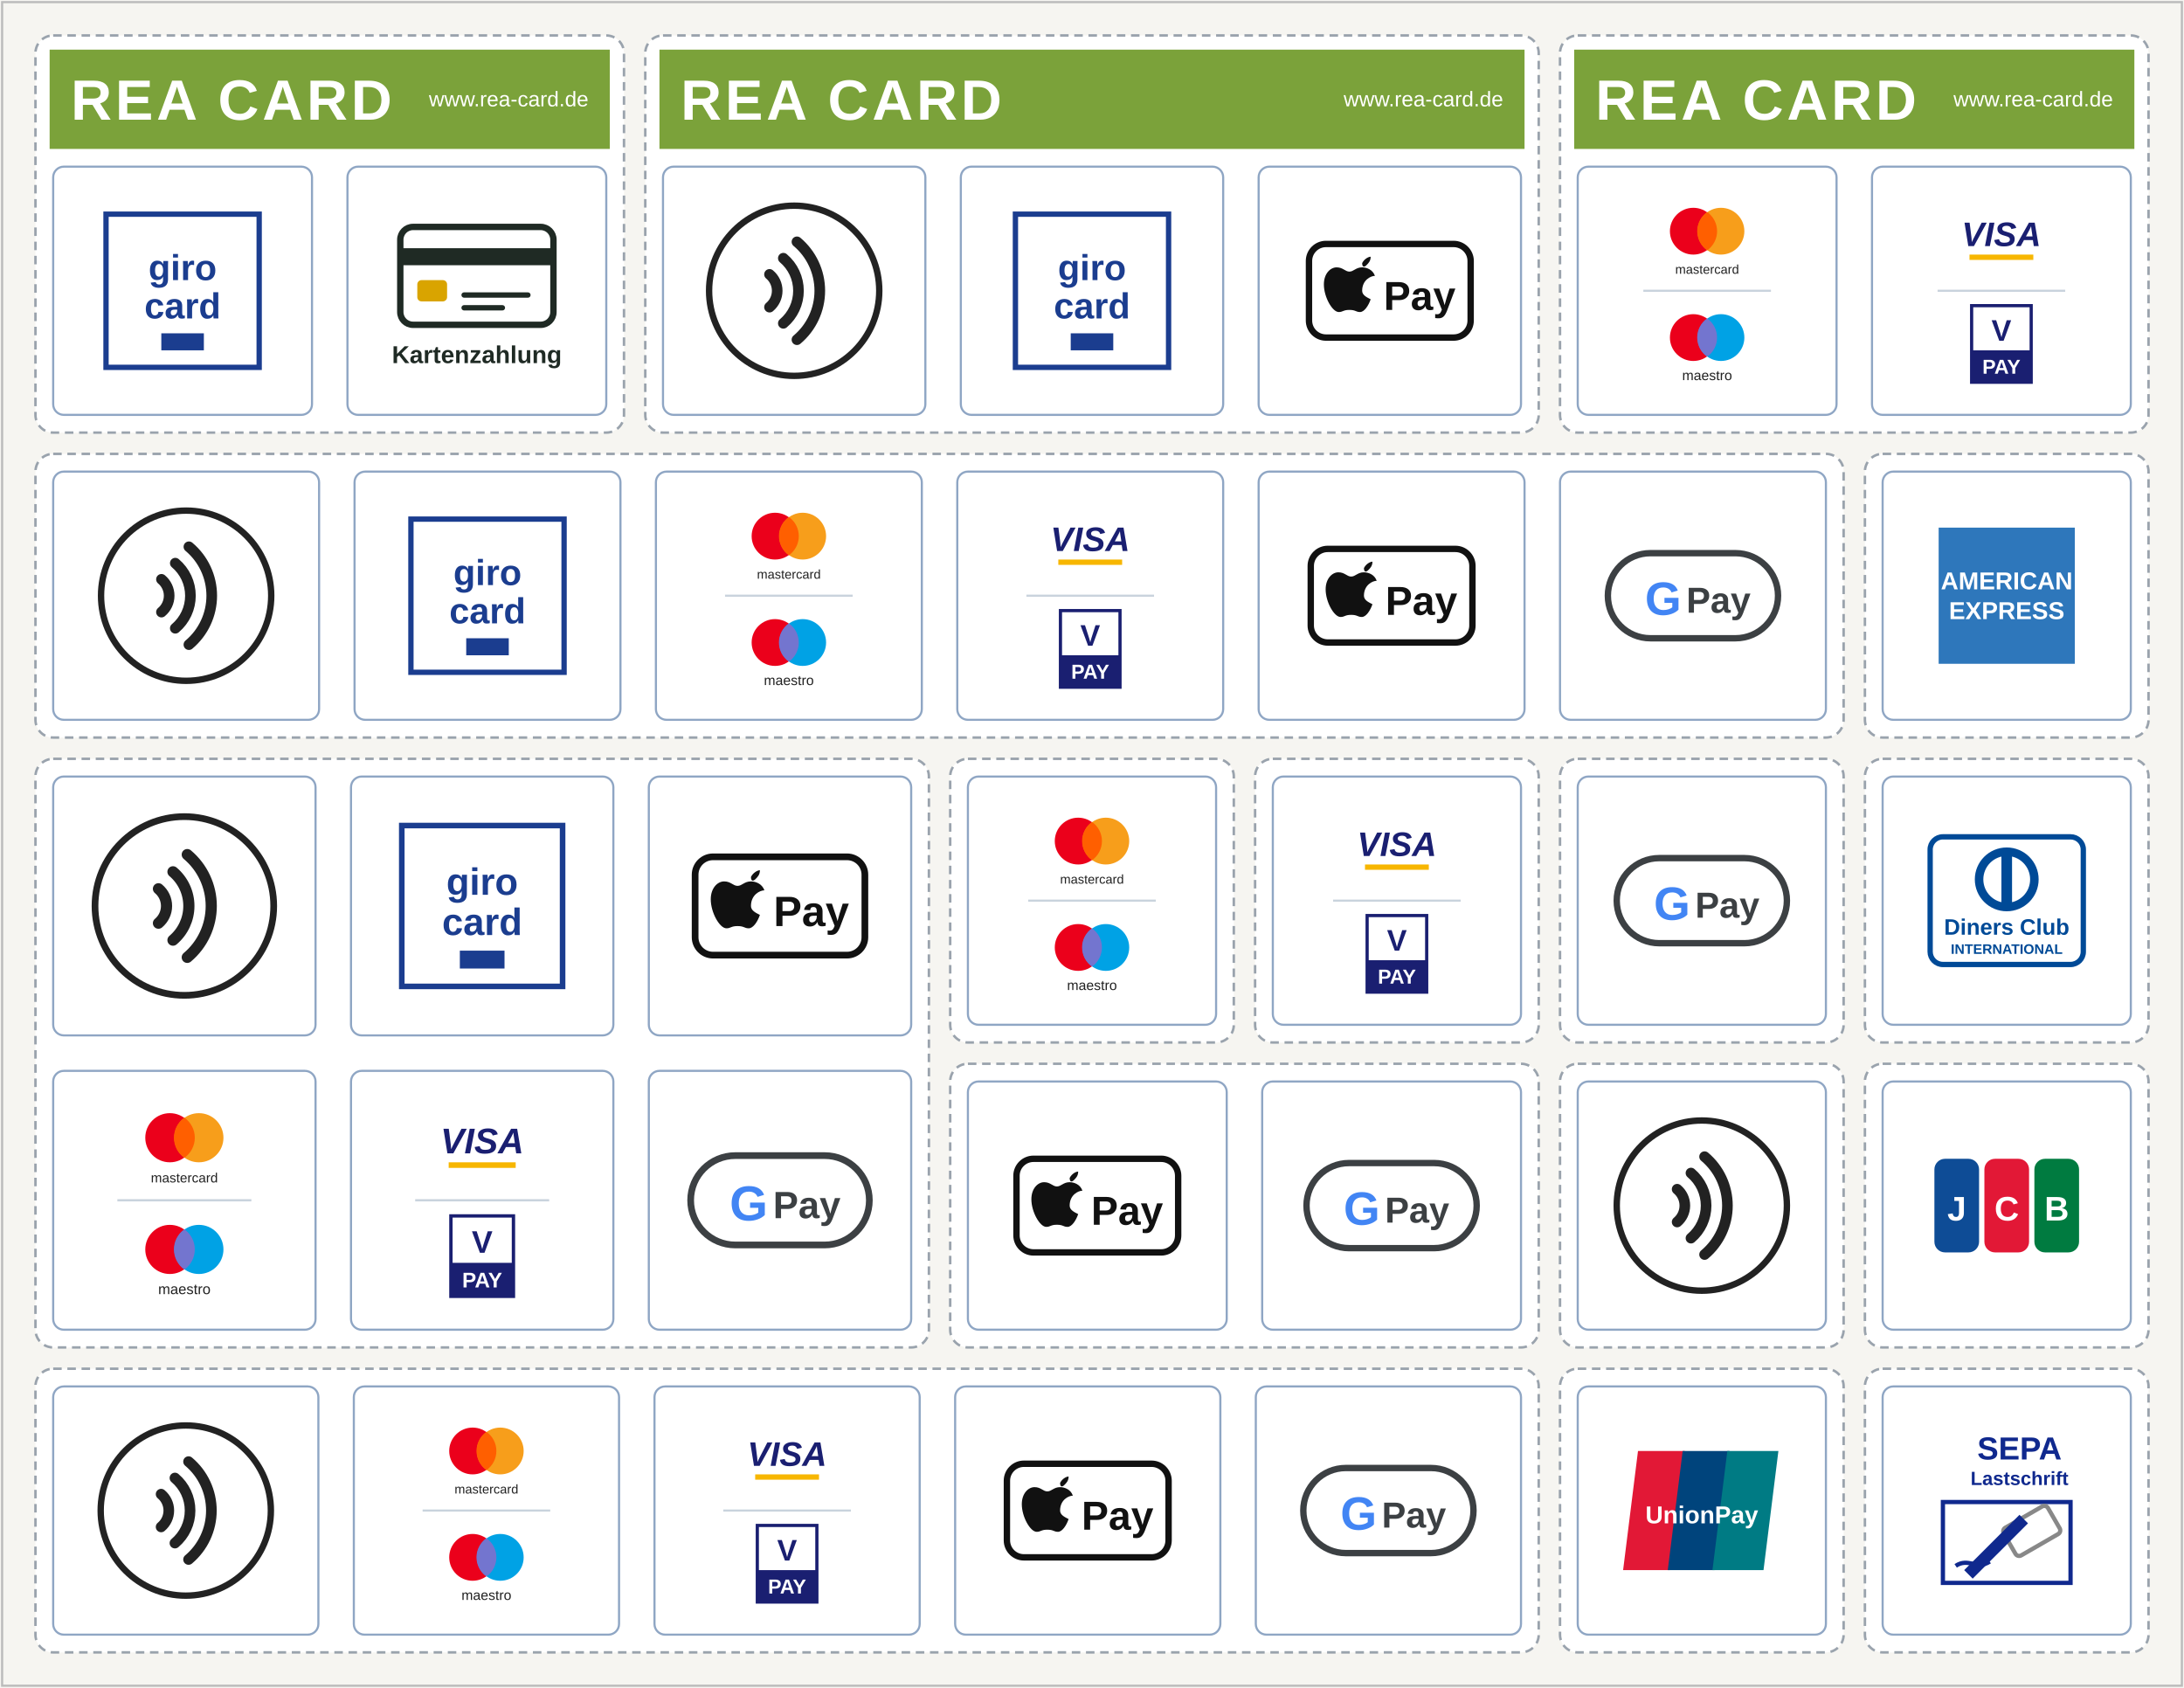
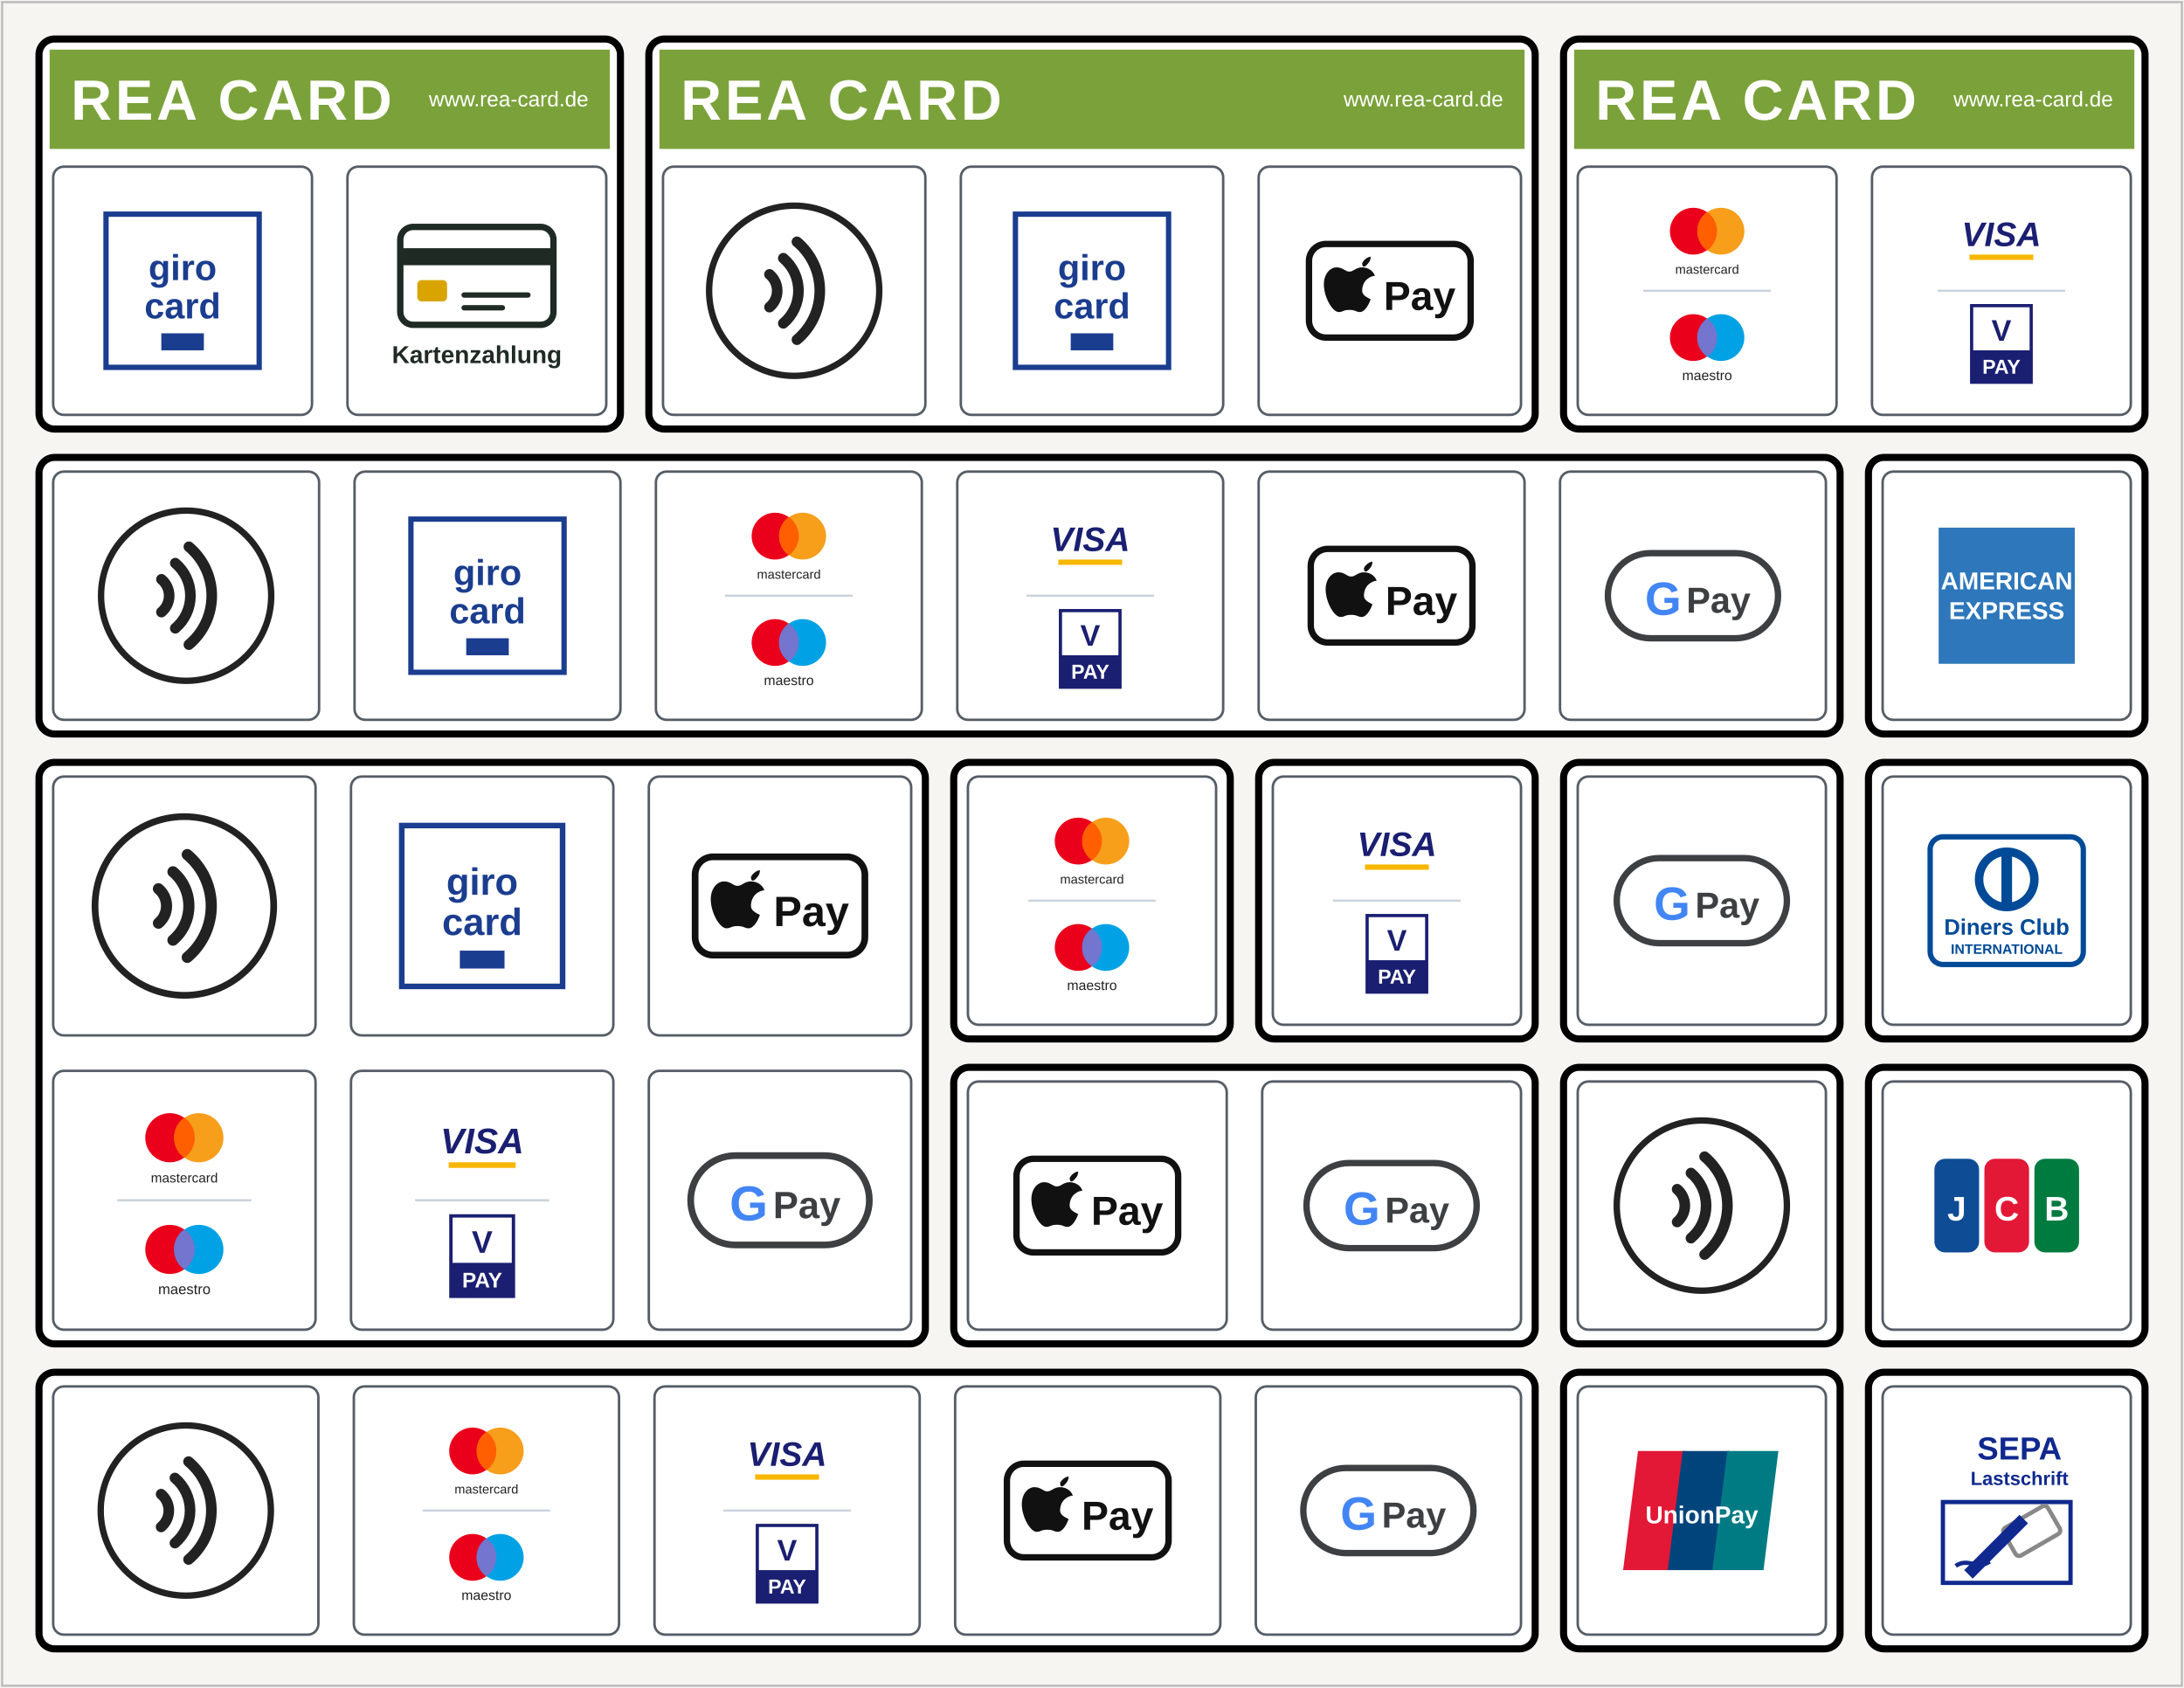
<svg xmlns="http://www.w3.org/2000/svg" viewBox="0 0 308 238" width="308mm" height="238mm" role="img" aria-label="Варіант A — широкий аркуш">
  <rect width="308" height="238" fill="#f6f5f1" />
  <rect x="0.3" y="0.3" width="307.4" height="237.4" fill="none" stroke="#bbb" stroke-width="0.3" />
-   <rect x="5" y="5" width="83" height="56" rx="2.5" fill="#fff" stroke="#9aa3ad" stroke-width="0.35" stroke-dasharray="1.2 0.8" />
+   <rect x="5" y="5" width="83" height="56" rx="2.5" fill="#fff" />
  <path d="M7 7h79v14h-79z" fill="#7ba23a" />
  <text x="10" y="16.88" font-size="8" fill="#fff" font-weight="800" letter-spacing="0.48" font-family="Onest,Arial,Helvetica,sans-serif">REA CARD</text>
  <text x="83" y="15" font-size="3" fill="#fff" text-anchor="end" font-family="Onest,Arial,sans-serif">www.rea-card.de</text>
-   <rect x="7.5" y="23.5" width="36.5" height="35" rx="1.5" fill="none" stroke="#8fa6c4" stroke-width="0.3" />
+   <rect x="7.5" y="23.5" width="36.5" height="35" rx="1.5" fill="none" stroke="#555d66" stroke-width="0.35" />
  <svg x="10.75" y="26" width="30" height="30" viewBox="0 0 100 100">
    <rect x="14" y="14" width="72" height="72" fill="none" stroke="#1b3d8f" stroke-width="2.5" />
    <text x="50" y="45" font-size="17" fill="#1b3d8f" font-weight="700" text-anchor="middle" font-family="Onest,Arial,Helvetica,sans-serif">giro</text>
    <text x="50" y="63" font-size="17" fill="#1b3d8f" font-weight="700" text-anchor="middle" font-family="Onest,Arial,Helvetica,sans-serif">card</text>
    <rect x="40" y="70" width="20" height="8" fill="#1b3d8f" />
  </svg>
-   <rect x="49" y="23.5" width="36.5" height="35" rx="1.5" fill="none" stroke="#8fa6c4" stroke-width="0.3" />
+   <rect x="49" y="23.5" width="36.5" height="35" rx="1.5" fill="none" stroke="#555d66" stroke-width="0.35" />
  <svg x="52.25" y="26" width="30" height="30" viewBox="0 0 100 100">
    <rect x="14" y="20" width="72" height="46" rx="6" fill="#fff" stroke="#1f2a24" stroke-width="3" />
    <rect x="14" y="30" width="72" height="8" fill="#1f2a24" />
    <rect x="22" y="45" width="14" height="10" rx="2" fill="#d9a400" />
    <path d="M44 52h30M44 58h18" stroke="#1f2a24" stroke-width="2.5" stroke-linecap="round" />
    <text x="50" y="84" font-size="11.5" fill="#1f2a24" font-weight="700" text-anchor="middle" font-family="Onest,Arial,Helvetica,sans-serif">Kartenzahlung</text>
  </svg>
-   <rect x="91" y="5" width="126" height="56" rx="2.5" fill="#fff" stroke="#9aa3ad" stroke-width="0.35" stroke-dasharray="1.2 0.8" />
+   <rect x="5.5" y="5.5" width="82" height="55" rx="2.2" fill="none" stroke="#000" stroke-width="1" />
+   <rect x="91" y="5" width="126" height="56" rx="2.5" fill="#fff" />
  <path d="M93 7h122v14h-122z" fill="#7ba23a" />
  <text x="96" y="16.88" font-size="8" fill="#fff" font-weight="800" letter-spacing="0.48" font-family="Onest,Arial,Helvetica,sans-serif">REA CARD</text>
  <text x="212" y="15" font-size="3" fill="#fff" text-anchor="end" font-family="Onest,Arial,sans-serif">www.rea-card.de</text>
-   <rect x="93.5" y="23.5" width="37" height="35" rx="1.5" fill="none" stroke="#8fa6c4" stroke-width="0.3" />
+   <rect x="93.5" y="23.5" width="37" height="35" rx="1.5" fill="none" stroke="#555d66" stroke-width="0.35" />
  <svg x="97" y="26" width="30" height="30" viewBox="0 0 100 100">
    <circle cx="50" cy="50" r="40" fill="none" stroke="#222" stroke-width="3" />
    <path d="M38.4 42.3 A10 10 0 0 1 38.4 57.7" fill="none" stroke="#222" stroke-width="5" stroke-linecap="round" />
    <path d="M44.9 34.7 A20 20 0 0 1 44.9 65.3" fill="none" stroke="#222" stroke-width="5" stroke-linecap="round" />
    <path d="M51.3 27.0 A30 30 0 0 1 51.3 73.0" fill="none" stroke="#222" stroke-width="5" stroke-linecap="round" />
  </svg>
-   <rect x="135.5" y="23.5" width="37" height="35" rx="1.5" fill="none" stroke="#8fa6c4" stroke-width="0.3" />
+   <rect x="135.5" y="23.5" width="37" height="35" rx="1.5" fill="none" stroke="#555d66" stroke-width="0.35" />
  <svg x="139" y="26" width="30" height="30" viewBox="0 0 100 100">
    <rect x="14" y="14" width="72" height="72" fill="none" stroke="#1b3d8f" stroke-width="2.5" />
    <text x="50" y="45" font-size="17" fill="#1b3d8f" font-weight="700" text-anchor="middle" font-family="Onest,Arial,Helvetica,sans-serif">giro</text>
    <text x="50" y="63" font-size="17" fill="#1b3d8f" font-weight="700" text-anchor="middle" font-family="Onest,Arial,Helvetica,sans-serif">card</text>
    <rect x="40" y="70" width="20" height="8" fill="#1b3d8f" />
  </svg>
-   <rect x="177.5" y="23.5" width="37" height="35" rx="1.5" fill="none" stroke="#8fa6c4" stroke-width="0.3" />
+   <rect x="177.5" y="23.5" width="37" height="35" rx="1.5" fill="none" stroke="#555d66" stroke-width="0.35" />
  <svg x="181" y="26" width="30" height="30" viewBox="0 0 100 100">
    <rect x="12" y="28" width="76" height="44" rx="8" fill="#fff" stroke="#111" stroke-width="3" />
    <g transform="translate(4 6)">
      <path d="M33 44c0-5 4-7 6-7-1-3-4-4-6-4-3 0-4 2-6 2s-3-2-6-2c-3 0-6 3-6 8 0 6 4 13 7 13 2 0 2-1 5-1s3 1 5 1c2 0 4-3 5-6-2-1-4-2-4-4z" fill="#111" />
      <path d="M33 31c1-2 3-3 4-3 0 2-1 3-2 4-1 1-2 1-2-1z" fill="#111" />
    </g>
    <text x="64" y="59" font-size="19" fill="#111" font-weight="600" text-anchor="middle" font-family="Onest,Arial,Helvetica,sans-serif">Pay</text>
  </svg>
-   <rect x="220" y="5" width="83" height="56" rx="2.5" fill="#fff" stroke="#9aa3ad" stroke-width="0.35" stroke-dasharray="1.2 0.8" />
+   <rect x="91.5" y="5.5" width="125" height="55" rx="2.2" fill="none" stroke="#000" stroke-width="1" />
+   <rect x="220" y="5" width="83" height="56" rx="2.5" fill="#fff" />
  <path d="M222 7h79v14h-79z" fill="#7ba23a" />
  <text x="225" y="16.88" font-size="8" fill="#fff" font-weight="800" letter-spacing="0.48" font-family="Onest,Arial,Helvetica,sans-serif">REA CARD</text>
  <text x="298" y="15" font-size="3" fill="#fff" text-anchor="end" font-family="Onest,Arial,sans-serif">www.rea-card.de</text>
-   <rect x="222.5" y="23.5" width="36.5" height="35" rx="1.5" fill="none" stroke="#8fa6c4" stroke-width="0.3" />
+   <rect x="222.5" y="23.5" width="36.5" height="35" rx="1.5" fill="none" stroke="#555d66" stroke-width="0.35" />
  <svg x="225.75" y="26" width="30" height="30" viewBox="0 0 100 100">
    <svg x="10" y="0" width="80" height="50" viewBox="0 0 100 100">
      <circle cx="37" cy="44" r="22" fill="#eb001b" />
      <circle cx="63" cy="44" r="22" fill="#f79e1b" />
      <path d="M50 26a22 22 0 0 1 0 36a22 22 0 0 1 0-36z" fill="#ff5f00" />
      <text x="50" y="84" font-size="12" fill="#222" font-weight="500" text-anchor="middle" font-family="Onest,Arial,Helvetica,sans-serif">mastercard</text>
    </svg>
    <line x1="20" y1="50" x2="80" y2="50" stroke="#c9d3dd" stroke-width="1" />
    <svg x="10" y="50" width="80" height="50" viewBox="0 0 100 100">
      <circle cx="37" cy="44" r="22" fill="#eb001b" />
      <circle cx="63" cy="44" r="22" fill="#00a2e5" />
      <path d="M50 26a22 22 0 0 1 0 36a22 22 0 0 1 0-36z" fill="#7375cf" />
      <text x="50" y="84" font-size="13" fill="#222" font-weight="500" text-anchor="middle" font-family="Onest,Arial,Helvetica,sans-serif">maestro</text>
    </svg>
  </svg>
-   <rect x="264" y="23.5" width="36.5" height="35" rx="1.5" fill="none" stroke="#8fa6c4" stroke-width="0.3" />
+   <rect x="264" y="23.5" width="36.5" height="35" rx="1.5" fill="none" stroke="#555d66" stroke-width="0.35" />
  <svg x="267.25" y="26" width="30" height="30" viewBox="0 0 100 100">
    <svg x="10" y="0" width="80" height="50" viewBox="0 0 100 100">
      <text x="50" y="58" font-size="32" fill="#1a1f71" font-weight="800" text-anchor="middle" font-family="Onest,Arial,Helvetica,sans-serif" font-style="italic">VISA</text>
      <rect x="20" y="66" width="60" height="5" fill="#f7b600" />
    </svg>
    <line x1="20" y1="50" x2="80" y2="50" stroke="#c9d3dd" stroke-width="1" />
    <svg x="10" y="50" width="80" height="50" viewBox="0 0 100 100">
      <rect x="22" y="14" width="56" height="72" fill="#fff" stroke="#1a1f71" stroke-width="3" />
      <text x="50" y="47" font-size="28" fill="#1a1f71" font-weight="800" text-anchor="middle" font-family="Onest,Arial,Helvetica,sans-serif">V</text>
      <rect x="22" y="56" width="56" height="30" fill="#1a1f71" />
      <text x="50" y="78" font-size="19" fill="#fff" font-weight="800" text-anchor="middle" font-family="Onest,Arial,Helvetica,sans-serif">PAY</text>
    </svg>
  </svg>
-   <rect x="5" y="64" width="255" height="40" rx="2.5" fill="#fff" stroke="#9aa3ad" stroke-width="0.35" stroke-dasharray="1.2 0.8" />
-   <rect x="7.5" y="66.5" width="37.5" height="35" rx="1.5" fill="none" stroke="#8fa6c4" stroke-width="0.3" />
+   <rect x="220.5" y="5.5" width="82" height="55" rx="2.2" fill="none" stroke="#000" stroke-width="1" />
+   <rect x="5" y="64" width="255" height="40" rx="2.5" fill="#fff" />
+   <rect x="7.5" y="66.5" width="37.5" height="35" rx="1.5" fill="none" stroke="#555d66" stroke-width="0.35" />
  <svg x="11.25" y="69" width="30" height="30" viewBox="0 0 100 100">
    <circle cx="50" cy="50" r="40" fill="none" stroke="#222" stroke-width="3" />
    <path d="M38.4 42.3 A10 10 0 0 1 38.4 57.7" fill="none" stroke="#222" stroke-width="5" stroke-linecap="round" />
    <path d="M44.9 34.7 A20 20 0 0 1 44.9 65.3" fill="none" stroke="#222" stroke-width="5" stroke-linecap="round" />
    <path d="M51.3 27.0 A30 30 0 0 1 51.3 73.0" fill="none" stroke="#222" stroke-width="5" stroke-linecap="round" />
  </svg>
-   <rect x="50" y="66.5" width="37.5" height="35" rx="1.5" fill="none" stroke="#8fa6c4" stroke-width="0.3" />
+   <rect x="50" y="66.5" width="37.5" height="35" rx="1.5" fill="none" stroke="#555d66" stroke-width="0.35" />
  <svg x="53.75" y="69" width="30" height="30" viewBox="0 0 100 100">
    <rect x="14" y="14" width="72" height="72" fill="none" stroke="#1b3d8f" stroke-width="2.5" />
    <text x="50" y="45" font-size="17" fill="#1b3d8f" font-weight="700" text-anchor="middle" font-family="Onest,Arial,Helvetica,sans-serif">giro</text>
    <text x="50" y="63" font-size="17" fill="#1b3d8f" font-weight="700" text-anchor="middle" font-family="Onest,Arial,Helvetica,sans-serif">card</text>
    <rect x="40" y="70" width="20" height="8" fill="#1b3d8f" />
  </svg>
-   <rect x="92.5" y="66.5" width="37.5" height="35" rx="1.5" fill="none" stroke="#8fa6c4" stroke-width="0.3" />
+   <rect x="92.5" y="66.5" width="37.5" height="35" rx="1.5" fill="none" stroke="#555d66" stroke-width="0.35" />
  <svg x="96.25" y="69" width="30" height="30" viewBox="0 0 100 100">
    <svg x="10" y="0" width="80" height="50" viewBox="0 0 100 100">
      <circle cx="37" cy="44" r="22" fill="#eb001b" />
      <circle cx="63" cy="44" r="22" fill="#f79e1b" />
      <path d="M50 26a22 22 0 0 1 0 36a22 22 0 0 1 0-36z" fill="#ff5f00" />
      <text x="50" y="84" font-size="12" fill="#222" font-weight="500" text-anchor="middle" font-family="Onest,Arial,Helvetica,sans-serif">mastercard</text>
    </svg>
    <line x1="20" y1="50" x2="80" y2="50" stroke="#c9d3dd" stroke-width="1" />
    <svg x="10" y="50" width="80" height="50" viewBox="0 0 100 100">
      <circle cx="37" cy="44" r="22" fill="#eb001b" />
      <circle cx="63" cy="44" r="22" fill="#00a2e5" />
      <path d="M50 26a22 22 0 0 1 0 36a22 22 0 0 1 0-36z" fill="#7375cf" />
      <text x="50" y="84" font-size="13" fill="#222" font-weight="500" text-anchor="middle" font-family="Onest,Arial,Helvetica,sans-serif">maestro</text>
    </svg>
  </svg>
-   <rect x="135" y="66.5" width="37.5" height="35" rx="1.5" fill="none" stroke="#8fa6c4" stroke-width="0.3" />
+   <rect x="135" y="66.5" width="37.5" height="35" rx="1.5" fill="none" stroke="#555d66" stroke-width="0.35" />
  <svg x="138.75" y="69" width="30" height="30" viewBox="0 0 100 100">
    <svg x="10" y="0" width="80" height="50" viewBox="0 0 100 100">
      <text x="50" y="58" font-size="32" fill="#1a1f71" font-weight="800" text-anchor="middle" font-family="Onest,Arial,Helvetica,sans-serif" font-style="italic">VISA</text>
      <rect x="20" y="66" width="60" height="5" fill="#f7b600" />
    </svg>
    <line x1="20" y1="50" x2="80" y2="50" stroke="#c9d3dd" stroke-width="1" />
    <svg x="10" y="50" width="80" height="50" viewBox="0 0 100 100">
      <rect x="22" y="14" width="56" height="72" fill="#fff" stroke="#1a1f71" stroke-width="3" />
      <text x="50" y="47" font-size="28" fill="#1a1f71" font-weight="800" text-anchor="middle" font-family="Onest,Arial,Helvetica,sans-serif">V</text>
      <rect x="22" y="56" width="56" height="30" fill="#1a1f71" />
      <text x="50" y="78" font-size="19" fill="#fff" font-weight="800" text-anchor="middle" font-family="Onest,Arial,Helvetica,sans-serif">PAY</text>
    </svg>
  </svg>
-   <rect x="177.5" y="66.5" width="37.5" height="35" rx="1.5" fill="none" stroke="#8fa6c4" stroke-width="0.3" />
+   <rect x="177.5" y="66.5" width="37.5" height="35" rx="1.5" fill="none" stroke="#555d66" stroke-width="0.35" />
  <svg x="181.25" y="69" width="30" height="30" viewBox="0 0 100 100">
    <rect x="12" y="28" width="76" height="44" rx="8" fill="#fff" stroke="#111" stroke-width="3" />
    <g transform="translate(4 6)">
      <path d="M33 44c0-5 4-7 6-7-1-3-4-4-6-4-3 0-4 2-6 2s-3-2-6-2c-3 0-6 3-6 8 0 6 4 13 7 13 2 0 2-1 5-1s3 1 5 1c2 0 4-3 5-6-2-1-4-2-4-4z" fill="#111" />
      <path d="M33 31c1-2 3-3 4-3 0 2-1 3-2 4-1 1-2 1-2-1z" fill="#111" />
    </g>
    <text x="64" y="59" font-size="19" fill="#111" font-weight="600" text-anchor="middle" font-family="Onest,Arial,Helvetica,sans-serif">Pay</text>
  </svg>
-   <rect x="220" y="66.5" width="37.5" height="35" rx="1.5" fill="none" stroke="#8fa6c4" stroke-width="0.3" />
+   <rect x="220" y="66.5" width="37.5" height="35" rx="1.5" fill="none" stroke="#555d66" stroke-width="0.35" />
  <svg x="223.75" y="69" width="30" height="30" viewBox="0 0 100 100">
    <rect x="10" y="30" width="80" height="40" rx="20" fill="#fff" stroke="#3c4043" stroke-width="3" />
    <text x="36" y="59" font-size="22" fill="#4285f4" font-weight="700" text-anchor="middle" font-family="Onest,Arial,Helvetica,sans-serif">G</text>
    <text x="62" y="58" font-size="17" fill="#3c4043" font-weight="600" text-anchor="middle" font-family="Onest,Arial,Helvetica,sans-serif">Pay</text>
  </svg>
-   <rect x="263" y="64" width="40" height="40" rx="2.5" fill="#fff" stroke="#9aa3ad" stroke-width="0.35" stroke-dasharray="1.2 0.8" />
-   <rect x="265.5" y="66.5" width="35" height="35" rx="1.5" fill="none" stroke="#8fa6c4" stroke-width="0.3" />
+   <rect x="5.5" y="64.5" width="254" height="39" rx="2.2" fill="none" stroke="#000" stroke-width="1" />
+   <rect x="263" y="64" width="40" height="40" rx="2.5" fill="#fff" />
+   <rect x="265.5" y="66.5" width="35" height="35" rx="1.5" fill="none" stroke="#555d66" stroke-width="0.35" />
  <svg x="268" y="69" width="30" height="30" viewBox="0 0 100 100">
    <rect x="18" y="18" width="64" height="64" fill="#2e77bb" />
    <text x="50" y="47" font-size="11.5" fill="#fff" font-weight="800" text-anchor="middle" font-family="Onest,Arial,Helvetica,sans-serif">AMERICAN</text>
    <text x="50" y="61" font-size="11.5" fill="#fff" font-weight="800" text-anchor="middle" font-family="Onest,Arial,Helvetica,sans-serif">EXPRESS</text>
  </svg>
-   <rect x="5" y="107" width="126" height="83" rx="2.5" fill="#fff" stroke="#9aa3ad" stroke-width="0.35" stroke-dasharray="1.2 0.8" />
-   <rect x="7.5" y="109.5" width="37" height="36.5" rx="1.5" fill="none" stroke="#8fa6c4" stroke-width="0.3" />
+   <rect x="263.5" y="64.5" width="39" height="39" rx="2.2" fill="none" stroke="#000" stroke-width="1" />
+   <rect x="5" y="107" width="126" height="83" rx="2.5" fill="#fff" />
+   <rect x="7.5" y="109.5" width="37" height="36.5" rx="1.5" fill="none" stroke="#555d66" stroke-width="0.35" />
  <svg x="10.25" y="112" width="31.5" height="31.5" viewBox="0 0 100 100">
    <circle cx="50" cy="50" r="40" fill="none" stroke="#222" stroke-width="3" />
    <path d="M38.4 42.3 A10 10 0 0 1 38.4 57.7" fill="none" stroke="#222" stroke-width="5" stroke-linecap="round" />
    <path d="M44.9 34.7 A20 20 0 0 1 44.9 65.3" fill="none" stroke="#222" stroke-width="5" stroke-linecap="round" />
    <path d="M51.3 27.0 A30 30 0 0 1 51.3 73.0" fill="none" stroke="#222" stroke-width="5" stroke-linecap="round" />
  </svg>
-   <rect x="49.5" y="109.5" width="37" height="36.5" rx="1.5" fill="none" stroke="#8fa6c4" stroke-width="0.3" />
+   <rect x="49.5" y="109.5" width="37" height="36.5" rx="1.5" fill="none" stroke="#555d66" stroke-width="0.35" />
  <svg x="52.25" y="112" width="31.5" height="31.5" viewBox="0 0 100 100">
    <rect x="14" y="14" width="72" height="72" fill="none" stroke="#1b3d8f" stroke-width="2.5" />
    <text x="50" y="45" font-size="17" fill="#1b3d8f" font-weight="700" text-anchor="middle" font-family="Onest,Arial,Helvetica,sans-serif">giro</text>
    <text x="50" y="63" font-size="17" fill="#1b3d8f" font-weight="700" text-anchor="middle" font-family="Onest,Arial,Helvetica,sans-serif">card</text>
    <rect x="40" y="70" width="20" height="8" fill="#1b3d8f" />
  </svg>
-   <rect x="91.5" y="109.5" width="37" height="36.5" rx="1.5" fill="none" stroke="#8fa6c4" stroke-width="0.3" />
+   <rect x="91.5" y="109.5" width="37" height="36.5" rx="1.5" fill="none" stroke="#555d66" stroke-width="0.35" />
  <svg x="94.25" y="112" width="31.5" height="31.5" viewBox="0 0 100 100">
    <rect x="12" y="28" width="76" height="44" rx="8" fill="#fff" stroke="#111" stroke-width="3" />
    <g transform="translate(4 6)">
      <path d="M33 44c0-5 4-7 6-7-1-3-4-4-6-4-3 0-4 2-6 2s-3-2-6-2c-3 0-6 3-6 8 0 6 4 13 7 13 2 0 2-1 5-1s3 1 5 1c2 0 4-3 5-6-2-1-4-2-4-4z" fill="#111" />
      <path d="M33 31c1-2 3-3 4-3 0 2-1 3-2 4-1 1-2 1-2-1z" fill="#111" />
    </g>
    <text x="64" y="59" font-size="19" fill="#111" font-weight="600" text-anchor="middle" font-family="Onest,Arial,Helvetica,sans-serif">Pay</text>
  </svg>
-   <rect x="7.5" y="151" width="37" height="36.5" rx="1.5" fill="none" stroke="#8fa6c4" stroke-width="0.3" />
+   <rect x="7.5" y="151" width="37" height="36.5" rx="1.5" fill="none" stroke="#555d66" stroke-width="0.35" />
  <svg x="10.25" y="153.5" width="31.5" height="31.5" viewBox="0 0 100 100">
    <svg x="10" y="0" width="80" height="50" viewBox="0 0 100 100">
      <circle cx="37" cy="44" r="22" fill="#eb001b" />
      <circle cx="63" cy="44" r="22" fill="#f79e1b" />
      <path d="M50 26a22 22 0 0 1 0 36a22 22 0 0 1 0-36z" fill="#ff5f00" />
      <text x="50" y="84" font-size="12" fill="#222" font-weight="500" text-anchor="middle" font-family="Onest,Arial,Helvetica,sans-serif">mastercard</text>
    </svg>
    <line x1="20" y1="50" x2="80" y2="50" stroke="#c9d3dd" stroke-width="1" />
    <svg x="10" y="50" width="80" height="50" viewBox="0 0 100 100">
      <circle cx="37" cy="44" r="22" fill="#eb001b" />
      <circle cx="63" cy="44" r="22" fill="#00a2e5" />
      <path d="M50 26a22 22 0 0 1 0 36a22 22 0 0 1 0-36z" fill="#7375cf" />
      <text x="50" y="84" font-size="13" fill="#222" font-weight="500" text-anchor="middle" font-family="Onest,Arial,Helvetica,sans-serif">maestro</text>
    </svg>
  </svg>
-   <rect x="49.5" y="151" width="37" height="36.5" rx="1.5" fill="none" stroke="#8fa6c4" stroke-width="0.3" />
+   <rect x="49.5" y="151" width="37" height="36.5" rx="1.5" fill="none" stroke="#555d66" stroke-width="0.35" />
  <svg x="52.25" y="153.5" width="31.5" height="31.5" viewBox="0 0 100 100">
    <svg x="10" y="0" width="80" height="50" viewBox="0 0 100 100">
      <text x="50" y="58" font-size="32" fill="#1a1f71" font-weight="800" text-anchor="middle" font-family="Onest,Arial,Helvetica,sans-serif" font-style="italic">VISA</text>
      <rect x="20" y="66" width="60" height="5" fill="#f7b600" />
    </svg>
    <line x1="20" y1="50" x2="80" y2="50" stroke="#c9d3dd" stroke-width="1" />
    <svg x="10" y="50" width="80" height="50" viewBox="0 0 100 100">
      <rect x="22" y="14" width="56" height="72" fill="#fff" stroke="#1a1f71" stroke-width="3" />
      <text x="50" y="47" font-size="28" fill="#1a1f71" font-weight="800" text-anchor="middle" font-family="Onest,Arial,Helvetica,sans-serif">V</text>
      <rect x="22" y="56" width="56" height="30" fill="#1a1f71" />
      <text x="50" y="78" font-size="19" fill="#fff" font-weight="800" text-anchor="middle" font-family="Onest,Arial,Helvetica,sans-serif">PAY</text>
    </svg>
  </svg>
-   <rect x="91.5" y="151" width="37" height="36.5" rx="1.5" fill="none" stroke="#8fa6c4" stroke-width="0.3" />
+   <rect x="91.5" y="151" width="37" height="36.5" rx="1.5" fill="none" stroke="#555d66" stroke-width="0.35" />
  <svg x="94.25" y="153.5" width="31.5" height="31.5" viewBox="0 0 100 100">
    <rect x="10" y="30" width="80" height="40" rx="20" fill="#fff" stroke="#3c4043" stroke-width="3" />
    <text x="36" y="59" font-size="22" fill="#4285f4" font-weight="700" text-anchor="middle" font-family="Onest,Arial,Helvetica,sans-serif">G</text>
    <text x="62" y="58" font-size="17" fill="#3c4043" font-weight="600" text-anchor="middle" font-family="Onest,Arial,Helvetica,sans-serif">Pay</text>
  </svg>
-   <rect x="134" y="107" width="40" height="40" rx="2.5" fill="#fff" stroke="#9aa3ad" stroke-width="0.35" stroke-dasharray="1.2 0.8" />
-   <rect x="136.5" y="109.5" width="35" height="35" rx="1.5" fill="none" stroke="#8fa6c4" stroke-width="0.3" />
+   <rect x="5.5" y="107.5" width="125" height="82" rx="2.2" fill="none" stroke="#000" stroke-width="1" />
+   <rect x="134" y="107" width="40" height="40" rx="2.5" fill="#fff" />
+   <rect x="136.5" y="109.5" width="35" height="35" rx="1.5" fill="none" stroke="#555d66" stroke-width="0.35" />
  <svg x="139" y="112" width="30" height="30" viewBox="0 0 100 100">
    <svg x="10" y="0" width="80" height="50" viewBox="0 0 100 100">
      <circle cx="37" cy="44" r="22" fill="#eb001b" />
      <circle cx="63" cy="44" r="22" fill="#f79e1b" />
      <path d="M50 26a22 22 0 0 1 0 36a22 22 0 0 1 0-36z" fill="#ff5f00" />
      <text x="50" y="84" font-size="12" fill="#222" font-weight="500" text-anchor="middle" font-family="Onest,Arial,Helvetica,sans-serif">mastercard</text>
    </svg>
    <line x1="20" y1="50" x2="80" y2="50" stroke="#c9d3dd" stroke-width="1" />
    <svg x="10" y="50" width="80" height="50" viewBox="0 0 100 100">
      <circle cx="37" cy="44" r="22" fill="#eb001b" />
      <circle cx="63" cy="44" r="22" fill="#00a2e5" />
      <path d="M50 26a22 22 0 0 1 0 36a22 22 0 0 1 0-36z" fill="#7375cf" />
      <text x="50" y="84" font-size="13" fill="#222" font-weight="500" text-anchor="middle" font-family="Onest,Arial,Helvetica,sans-serif">maestro</text>
    </svg>
  </svg>
-   <rect x="177" y="107" width="40" height="40" rx="2.5" fill="#fff" stroke="#9aa3ad" stroke-width="0.35" stroke-dasharray="1.2 0.8" />
-   <rect x="179.5" y="109.5" width="35" height="35" rx="1.5" fill="none" stroke="#8fa6c4" stroke-width="0.3" />
+   <rect x="134.5" y="107.5" width="39" height="39" rx="2.2" fill="none" stroke="#000" stroke-width="1" />
+   <rect x="177" y="107" width="40" height="40" rx="2.5" fill="#fff" />
+   <rect x="179.5" y="109.5" width="35" height="35" rx="1.5" fill="none" stroke="#555d66" stroke-width="0.35" />
  <svg x="182" y="112" width="30" height="30" viewBox="0 0 100 100">
    <svg x="10" y="0" width="80" height="50" viewBox="0 0 100 100">
      <text x="50" y="58" font-size="32" fill="#1a1f71" font-weight="800" text-anchor="middle" font-family="Onest,Arial,Helvetica,sans-serif" font-style="italic">VISA</text>
      <rect x="20" y="66" width="60" height="5" fill="#f7b600" />
    </svg>
    <line x1="20" y1="50" x2="80" y2="50" stroke="#c9d3dd" stroke-width="1" />
    <svg x="10" y="50" width="80" height="50" viewBox="0 0 100 100">
      <rect x="22" y="14" width="56" height="72" fill="#fff" stroke="#1a1f71" stroke-width="3" />
      <text x="50" y="47" font-size="28" fill="#1a1f71" font-weight="800" text-anchor="middle" font-family="Onest,Arial,Helvetica,sans-serif">V</text>
      <rect x="22" y="56" width="56" height="30" fill="#1a1f71" />
      <text x="50" y="78" font-size="19" fill="#fff" font-weight="800" text-anchor="middle" font-family="Onest,Arial,Helvetica,sans-serif">PAY</text>
    </svg>
  </svg>
-   <rect x="220" y="107" width="40" height="40" rx="2.5" fill="#fff" stroke="#9aa3ad" stroke-width="0.35" stroke-dasharray="1.2 0.8" />
-   <rect x="222.5" y="109.5" width="35" height="35" rx="1.5" fill="none" stroke="#8fa6c4" stroke-width="0.3" />
+   <rect x="177.5" y="107.5" width="39" height="39" rx="2.2" fill="none" stroke="#000" stroke-width="1" />
+   <rect x="220" y="107" width="40" height="40" rx="2.5" fill="#fff" />
+   <rect x="222.5" y="109.5" width="35" height="35" rx="1.5" fill="none" stroke="#555d66" stroke-width="0.35" />
  <svg x="225" y="112" width="30" height="30" viewBox="0 0 100 100">
    <rect x="10" y="30" width="80" height="40" rx="20" fill="#fff" stroke="#3c4043" stroke-width="3" />
    <text x="36" y="59" font-size="22" fill="#4285f4" font-weight="700" text-anchor="middle" font-family="Onest,Arial,Helvetica,sans-serif">G</text>
    <text x="62" y="58" font-size="17" fill="#3c4043" font-weight="600" text-anchor="middle" font-family="Onest,Arial,Helvetica,sans-serif">Pay</text>
  </svg>
-   <rect x="263" y="107" width="40" height="40" rx="2.5" fill="#fff" stroke="#9aa3ad" stroke-width="0.35" stroke-dasharray="1.2 0.8" />
-   <rect x="265.5" y="109.5" width="35" height="35" rx="1.5" fill="none" stroke="#8fa6c4" stroke-width="0.3" />
+   <rect x="220.5" y="107.5" width="39" height="39" rx="2.2" fill="none" stroke="#000" stroke-width="1" />
+   <rect x="263" y="107" width="40" height="40" rx="2.5" fill="#fff" />
+   <rect x="265.5" y="109.5" width="35" height="35" rx="1.5" fill="none" stroke="#555d66" stroke-width="0.35" />
  <svg x="268" y="112" width="30" height="30" viewBox="0 0 100 100">
    <rect x="14" y="20" width="72" height="60" rx="6" fill="#fff" stroke="#004a97" stroke-width="2.5" />
    <circle cx="50" cy="40" r="13" fill="none" stroke="#004a97" stroke-width="4" />
    <rect x="47.5" y="27" width="5" height="26" fill="#004a97" />
    <text x="50" y="66" font-size="10.5" fill="#004a97" font-weight="700" text-anchor="middle" font-family="Onest,Arial,Helvetica,sans-serif">Diners Club</text>
    <text x="50" y="75" font-size="6.5" fill="#004a97" font-weight="600" text-anchor="middle" font-family="Onest,Arial,Helvetica,sans-serif">INTERNATIONAL</text>
  </svg>
-   <rect x="134" y="150" width="83" height="40" rx="2.5" fill="#fff" stroke="#9aa3ad" stroke-width="0.35" stroke-dasharray="1.2 0.8" />
-   <rect x="136.5" y="152.5" width="36.5" height="35" rx="1.5" fill="none" stroke="#8fa6c4" stroke-width="0.3" />
+   <rect x="263.5" y="107.5" width="39" height="39" rx="2.2" fill="none" stroke="#000" stroke-width="1" />
+   <rect x="134" y="150" width="83" height="40" rx="2.5" fill="#fff" />
+   <rect x="136.5" y="152.5" width="36.5" height="35" rx="1.5" fill="none" stroke="#555d66" stroke-width="0.35" />
  <svg x="139.75" y="155" width="30" height="30" viewBox="0 0 100 100">
    <rect x="12" y="28" width="76" height="44" rx="8" fill="#fff" stroke="#111" stroke-width="3" />
    <g transform="translate(4 6)">
      <path d="M33 44c0-5 4-7 6-7-1-3-4-4-6-4-3 0-4 2-6 2s-3-2-6-2c-3 0-6 3-6 8 0 6 4 13 7 13 2 0 2-1 5-1s3 1 5 1c2 0 4-3 5-6-2-1-4-2-4-4z" fill="#111" />
      <path d="M33 31c1-2 3-3 4-3 0 2-1 3-2 4-1 1-2 1-2-1z" fill="#111" />
    </g>
    <text x="64" y="59" font-size="19" fill="#111" font-weight="600" text-anchor="middle" font-family="Onest,Arial,Helvetica,sans-serif">Pay</text>
  </svg>
-   <rect x="178" y="152.5" width="36.5" height="35" rx="1.5" fill="none" stroke="#8fa6c4" stroke-width="0.3" />
+   <rect x="178" y="152.5" width="36.5" height="35" rx="1.5" fill="none" stroke="#555d66" stroke-width="0.35" />
  <svg x="181.25" y="155" width="30" height="30" viewBox="0 0 100 100">
    <rect x="10" y="30" width="80" height="40" rx="20" fill="#fff" stroke="#3c4043" stroke-width="3" />
    <text x="36" y="59" font-size="22" fill="#4285f4" font-weight="700" text-anchor="middle" font-family="Onest,Arial,Helvetica,sans-serif">G</text>
    <text x="62" y="58" font-size="17" fill="#3c4043" font-weight="600" text-anchor="middle" font-family="Onest,Arial,Helvetica,sans-serif">Pay</text>
  </svg>
-   <rect x="220" y="150" width="40" height="40" rx="2.5" fill="#fff" stroke="#9aa3ad" stroke-width="0.35" stroke-dasharray="1.2 0.8" />
-   <rect x="222.5" y="152.5" width="35" height="35" rx="1.5" fill="none" stroke="#8fa6c4" stroke-width="0.3" />
+   <rect x="134.5" y="150.5" width="82" height="39" rx="2.2" fill="none" stroke="#000" stroke-width="1" />
+   <rect x="220" y="150" width="40" height="40" rx="2.5" fill="#fff" />
+   <rect x="222.5" y="152.5" width="35" height="35" rx="1.5" fill="none" stroke="#555d66" stroke-width="0.35" />
  <svg x="225" y="155" width="30" height="30" viewBox="0 0 100 100">
    <circle cx="50" cy="50" r="40" fill="none" stroke="#222" stroke-width="3" />
    <path d="M38.4 42.3 A10 10 0 0 1 38.4 57.7" fill="none" stroke="#222" stroke-width="5" stroke-linecap="round" />
    <path d="M44.9 34.7 A20 20 0 0 1 44.9 65.3" fill="none" stroke="#222" stroke-width="5" stroke-linecap="round" />
    <path d="M51.3 27.0 A30 30 0 0 1 51.3 73.0" fill="none" stroke="#222" stroke-width="5" stroke-linecap="round" />
  </svg>
-   <rect x="263" y="150" width="40" height="40" rx="2.5" fill="#fff" stroke="#9aa3ad" stroke-width="0.35" stroke-dasharray="1.2 0.8" />
-   <rect x="265.5" y="152.5" width="35" height="35" rx="1.5" fill="none" stroke="#8fa6c4" stroke-width="0.3" />
+   <rect x="220.5" y="150.5" width="39" height="39" rx="2.2" fill="none" stroke="#000" stroke-width="1" />
+   <rect x="263" y="150" width="40" height="40" rx="2.5" fill="#fff" />
+   <rect x="265.5" y="152.5" width="35" height="35" rx="1.5" fill="none" stroke="#555d66" stroke-width="0.35" />
  <svg x="268" y="155" width="30" height="30" viewBox="0 0 100 100">
    <rect x="16" y="28" width="21" height="44" rx="5" fill="#0e4c96" />
    <rect x="39.5" y="28" width="21" height="44" rx="5" fill="#e21836" />
    <rect x="63" y="28" width="21" height="44" rx="5" fill="#007b40" />
    <text x="26.5" y="57" font-size="16" fill="#fff" font-weight="700" text-anchor="middle" font-family="Onest,Arial,Helvetica,sans-serif">J</text>
    <text x="50" y="57" font-size="16" fill="#fff" font-weight="700" text-anchor="middle" font-family="Onest,Arial,Helvetica,sans-serif">C</text>
    <text x="73.5" y="57" font-size="16" fill="#fff" font-weight="700" text-anchor="middle" font-family="Onest,Arial,Helvetica,sans-serif">B</text>
  </svg>
-   <rect x="5" y="193" width="212" height="40" rx="2.5" fill="#fff" stroke="#9aa3ad" stroke-width="0.35" stroke-dasharray="1.2 0.8" />
-   <rect x="7.5" y="195.5" width="37.4" height="35" rx="1.5" fill="none" stroke="#8fa6c4" stroke-width="0.3" />
+   <rect x="263.5" y="150.5" width="39" height="39" rx="2.2" fill="none" stroke="#000" stroke-width="1" />
+   <rect x="5" y="193" width="212" height="40" rx="2.5" fill="#fff" />
+   <rect x="7.5" y="195.5" width="37.4" height="35" rx="1.5" fill="none" stroke="#555d66" stroke-width="0.35" />
  <svg x="11.2" y="198" width="30" height="30" viewBox="0 0 100 100">
    <circle cx="50" cy="50" r="40" fill="none" stroke="#222" stroke-width="3" />
    <path d="M38.4 42.3 A10 10 0 0 1 38.4 57.7" fill="none" stroke="#222" stroke-width="5" stroke-linecap="round" />
    <path d="M44.9 34.7 A20 20 0 0 1 44.9 65.3" fill="none" stroke="#222" stroke-width="5" stroke-linecap="round" />
    <path d="M51.3 27.0 A30 30 0 0 1 51.3 73.0" fill="none" stroke="#222" stroke-width="5" stroke-linecap="round" />
  </svg>
-   <rect x="49.9" y="195.5" width="37.4" height="35" rx="1.5" fill="none" stroke="#8fa6c4" stroke-width="0.3" />
+   <rect x="49.9" y="195.5" width="37.4" height="35" rx="1.5" fill="none" stroke="#555d66" stroke-width="0.35" />
  <svg x="53.6" y="198" width="30" height="30" viewBox="0 0 100 100">
    <svg x="10" y="0" width="80" height="50" viewBox="0 0 100 100">
      <circle cx="37" cy="44" r="22" fill="#eb001b" />
      <circle cx="63" cy="44" r="22" fill="#f79e1b" />
      <path d="M50 26a22 22 0 0 1 0 36a22 22 0 0 1 0-36z" fill="#ff5f00" />
      <text x="50" y="84" font-size="12" fill="#222" font-weight="500" text-anchor="middle" font-family="Onest,Arial,Helvetica,sans-serif">mastercard</text>
    </svg>
    <line x1="20" y1="50" x2="80" y2="50" stroke="#c9d3dd" stroke-width="1" />
    <svg x="10" y="50" width="80" height="50" viewBox="0 0 100 100">
      <circle cx="37" cy="44" r="22" fill="#eb001b" />
      <circle cx="63" cy="44" r="22" fill="#00a2e5" />
      <path d="M50 26a22 22 0 0 1 0 36a22 22 0 0 1 0-36z" fill="#7375cf" />
      <text x="50" y="84" font-size="13" fill="#222" font-weight="500" text-anchor="middle" font-family="Onest,Arial,Helvetica,sans-serif">maestro</text>
    </svg>
  </svg>
-   <rect x="92.3" y="195.5" width="37.4" height="35" rx="1.5" fill="none" stroke="#8fa6c4" stroke-width="0.3" />
+   <rect x="92.3" y="195.5" width="37.4" height="35" rx="1.5" fill="none" stroke="#555d66" stroke-width="0.35" />
  <svg x="96" y="198" width="30" height="30" viewBox="0 0 100 100">
    <svg x="10" y="0" width="80" height="50" viewBox="0 0 100 100">
      <text x="50" y="58" font-size="32" fill="#1a1f71" font-weight="800" text-anchor="middle" font-family="Onest,Arial,Helvetica,sans-serif" font-style="italic">VISA</text>
      <rect x="20" y="66" width="60" height="5" fill="#f7b600" />
    </svg>
    <line x1="20" y1="50" x2="80" y2="50" stroke="#c9d3dd" stroke-width="1" />
    <svg x="10" y="50" width="80" height="50" viewBox="0 0 100 100">
      <rect x="22" y="14" width="56" height="72" fill="#fff" stroke="#1a1f71" stroke-width="3" />
      <text x="50" y="47" font-size="28" fill="#1a1f71" font-weight="800" text-anchor="middle" font-family="Onest,Arial,Helvetica,sans-serif">V</text>
      <rect x="22" y="56" width="56" height="30" fill="#1a1f71" />
      <text x="50" y="78" font-size="19" fill="#fff" font-weight="800" text-anchor="middle" font-family="Onest,Arial,Helvetica,sans-serif">PAY</text>
    </svg>
  </svg>
-   <rect x="134.7" y="195.5" width="37.4" height="35" rx="1.5" fill="none" stroke="#8fa6c4" stroke-width="0.3" />
+   <rect x="134.7" y="195.5" width="37.4" height="35" rx="1.5" fill="none" stroke="#555d66" stroke-width="0.35" />
  <svg x="138.4" y="198" width="30" height="30" viewBox="0 0 100 100">
    <rect x="12" y="28" width="76" height="44" rx="8" fill="#fff" stroke="#111" stroke-width="3" />
    <g transform="translate(4 6)">
      <path d="M33 44c0-5 4-7 6-7-1-3-4-4-6-4-3 0-4 2-6 2s-3-2-6-2c-3 0-6 3-6 8 0 6 4 13 7 13 2 0 2-1 5-1s3 1 5 1c2 0 4-3 5-6-2-1-4-2-4-4z" fill="#111" />
      <path d="M33 31c1-2 3-3 4-3 0 2-1 3-2 4-1 1-2 1-2-1z" fill="#111" />
    </g>
    <text x="64" y="59" font-size="19" fill="#111" font-weight="600" text-anchor="middle" font-family="Onest,Arial,Helvetica,sans-serif">Pay</text>
  </svg>
-   <rect x="177.1" y="195.5" width="37.4" height="35" rx="1.5" fill="none" stroke="#8fa6c4" stroke-width="0.3" />
+   <rect x="177.1" y="195.5" width="37.4" height="35" rx="1.5" fill="none" stroke="#555d66" stroke-width="0.35" />
  <svg x="180.8" y="198" width="30" height="30" viewBox="0 0 100 100">
    <rect x="10" y="30" width="80" height="40" rx="20" fill="#fff" stroke="#3c4043" stroke-width="3" />
    <text x="36" y="59" font-size="22" fill="#4285f4" font-weight="700" text-anchor="middle" font-family="Onest,Arial,Helvetica,sans-serif">G</text>
    <text x="62" y="58" font-size="17" fill="#3c4043" font-weight="600" text-anchor="middle" font-family="Onest,Arial,Helvetica,sans-serif">Pay</text>
  </svg>
-   <rect x="220" y="193" width="40" height="40" rx="2.5" fill="#fff" stroke="#9aa3ad" stroke-width="0.35" stroke-dasharray="1.2 0.8" />
-   <rect x="222.5" y="195.5" width="35" height="35" rx="1.5" fill="none" stroke="#8fa6c4" stroke-width="0.3" />
+   <rect x="5.5" y="193.5" width="211" height="39" rx="2.2" fill="none" stroke="#000" stroke-width="1" />
+   <rect x="220" y="193" width="40" height="40" rx="2.5" fill="#fff" />
+   <rect x="222.5" y="195.5" width="35" height="35" rx="1.5" fill="none" stroke="#555d66" stroke-width="0.35" />
  <svg x="225" y="198" width="30" height="30" viewBox="0 0 100 100">
    <path d="M20 22h22l-7 56H13z" fill="#e21836" />
    <path d="M41 22h22l-7 56H34z" fill="#00447c" />
    <path d="M62 22h24l-7 56H55z" fill="#007b84" />
    <text x="50" y="56" font-size="11.5" fill="#fff" font-weight="800" text-anchor="middle" font-family="Onest,Arial,Helvetica,sans-serif">UnionPay</text>
  </svg>
-   <rect x="263" y="193" width="40" height="40" rx="2.5" fill="#fff" stroke="#9aa3ad" stroke-width="0.35" stroke-dasharray="1.2 0.8" />
-   <rect x="265.5" y="195.5" width="35" height="35" rx="1.5" fill="none" stroke="#8fa6c4" stroke-width="0.3" />
+   <rect x="220.5" y="193.5" width="39" height="39" rx="2.2" fill="none" stroke="#000" stroke-width="1" />
+   <rect x="263" y="193" width="40" height="40" rx="2.5" fill="#fff" />
+   <rect x="265.5" y="195.5" width="35" height="35" rx="1.5" fill="none" stroke="#555d66" stroke-width="0.35" />
  <svg x="268" y="198" width="30" height="30" viewBox="0 0 100 100">
    <text x="56" y="26" font-size="15" fill="#10298e" font-weight="800" text-anchor="middle" font-family="Onest,Arial,Helvetica,sans-serif">SEPA</text>
    <text x="56" y="38" font-size="9" fill="#10298e" font-weight="600" text-anchor="middle" font-family="Onest,Arial,Helvetica,sans-serif">Lastschrift</text>
    <rect x="20" y="46" width="60" height="38" fill="none" stroke="#10298e" stroke-width="2" />
    <rect x="50" y="52" width="24" height="15" rx="2" fill="none" stroke="#888" stroke-width="2" transform="rotate(-30 62 60)" />
    <path d="M30 78l26-26 4 4-26 26z" fill="#10298e" />
    <path d="M26 76c6-4 10 2 16-2" fill="none" stroke="#10298e" stroke-width="2" />
  </svg>
+   <rect x="263.5" y="193.5" width="39" height="39" rx="2.2" fill="none" stroke="#000" stroke-width="1" />
</svg>
